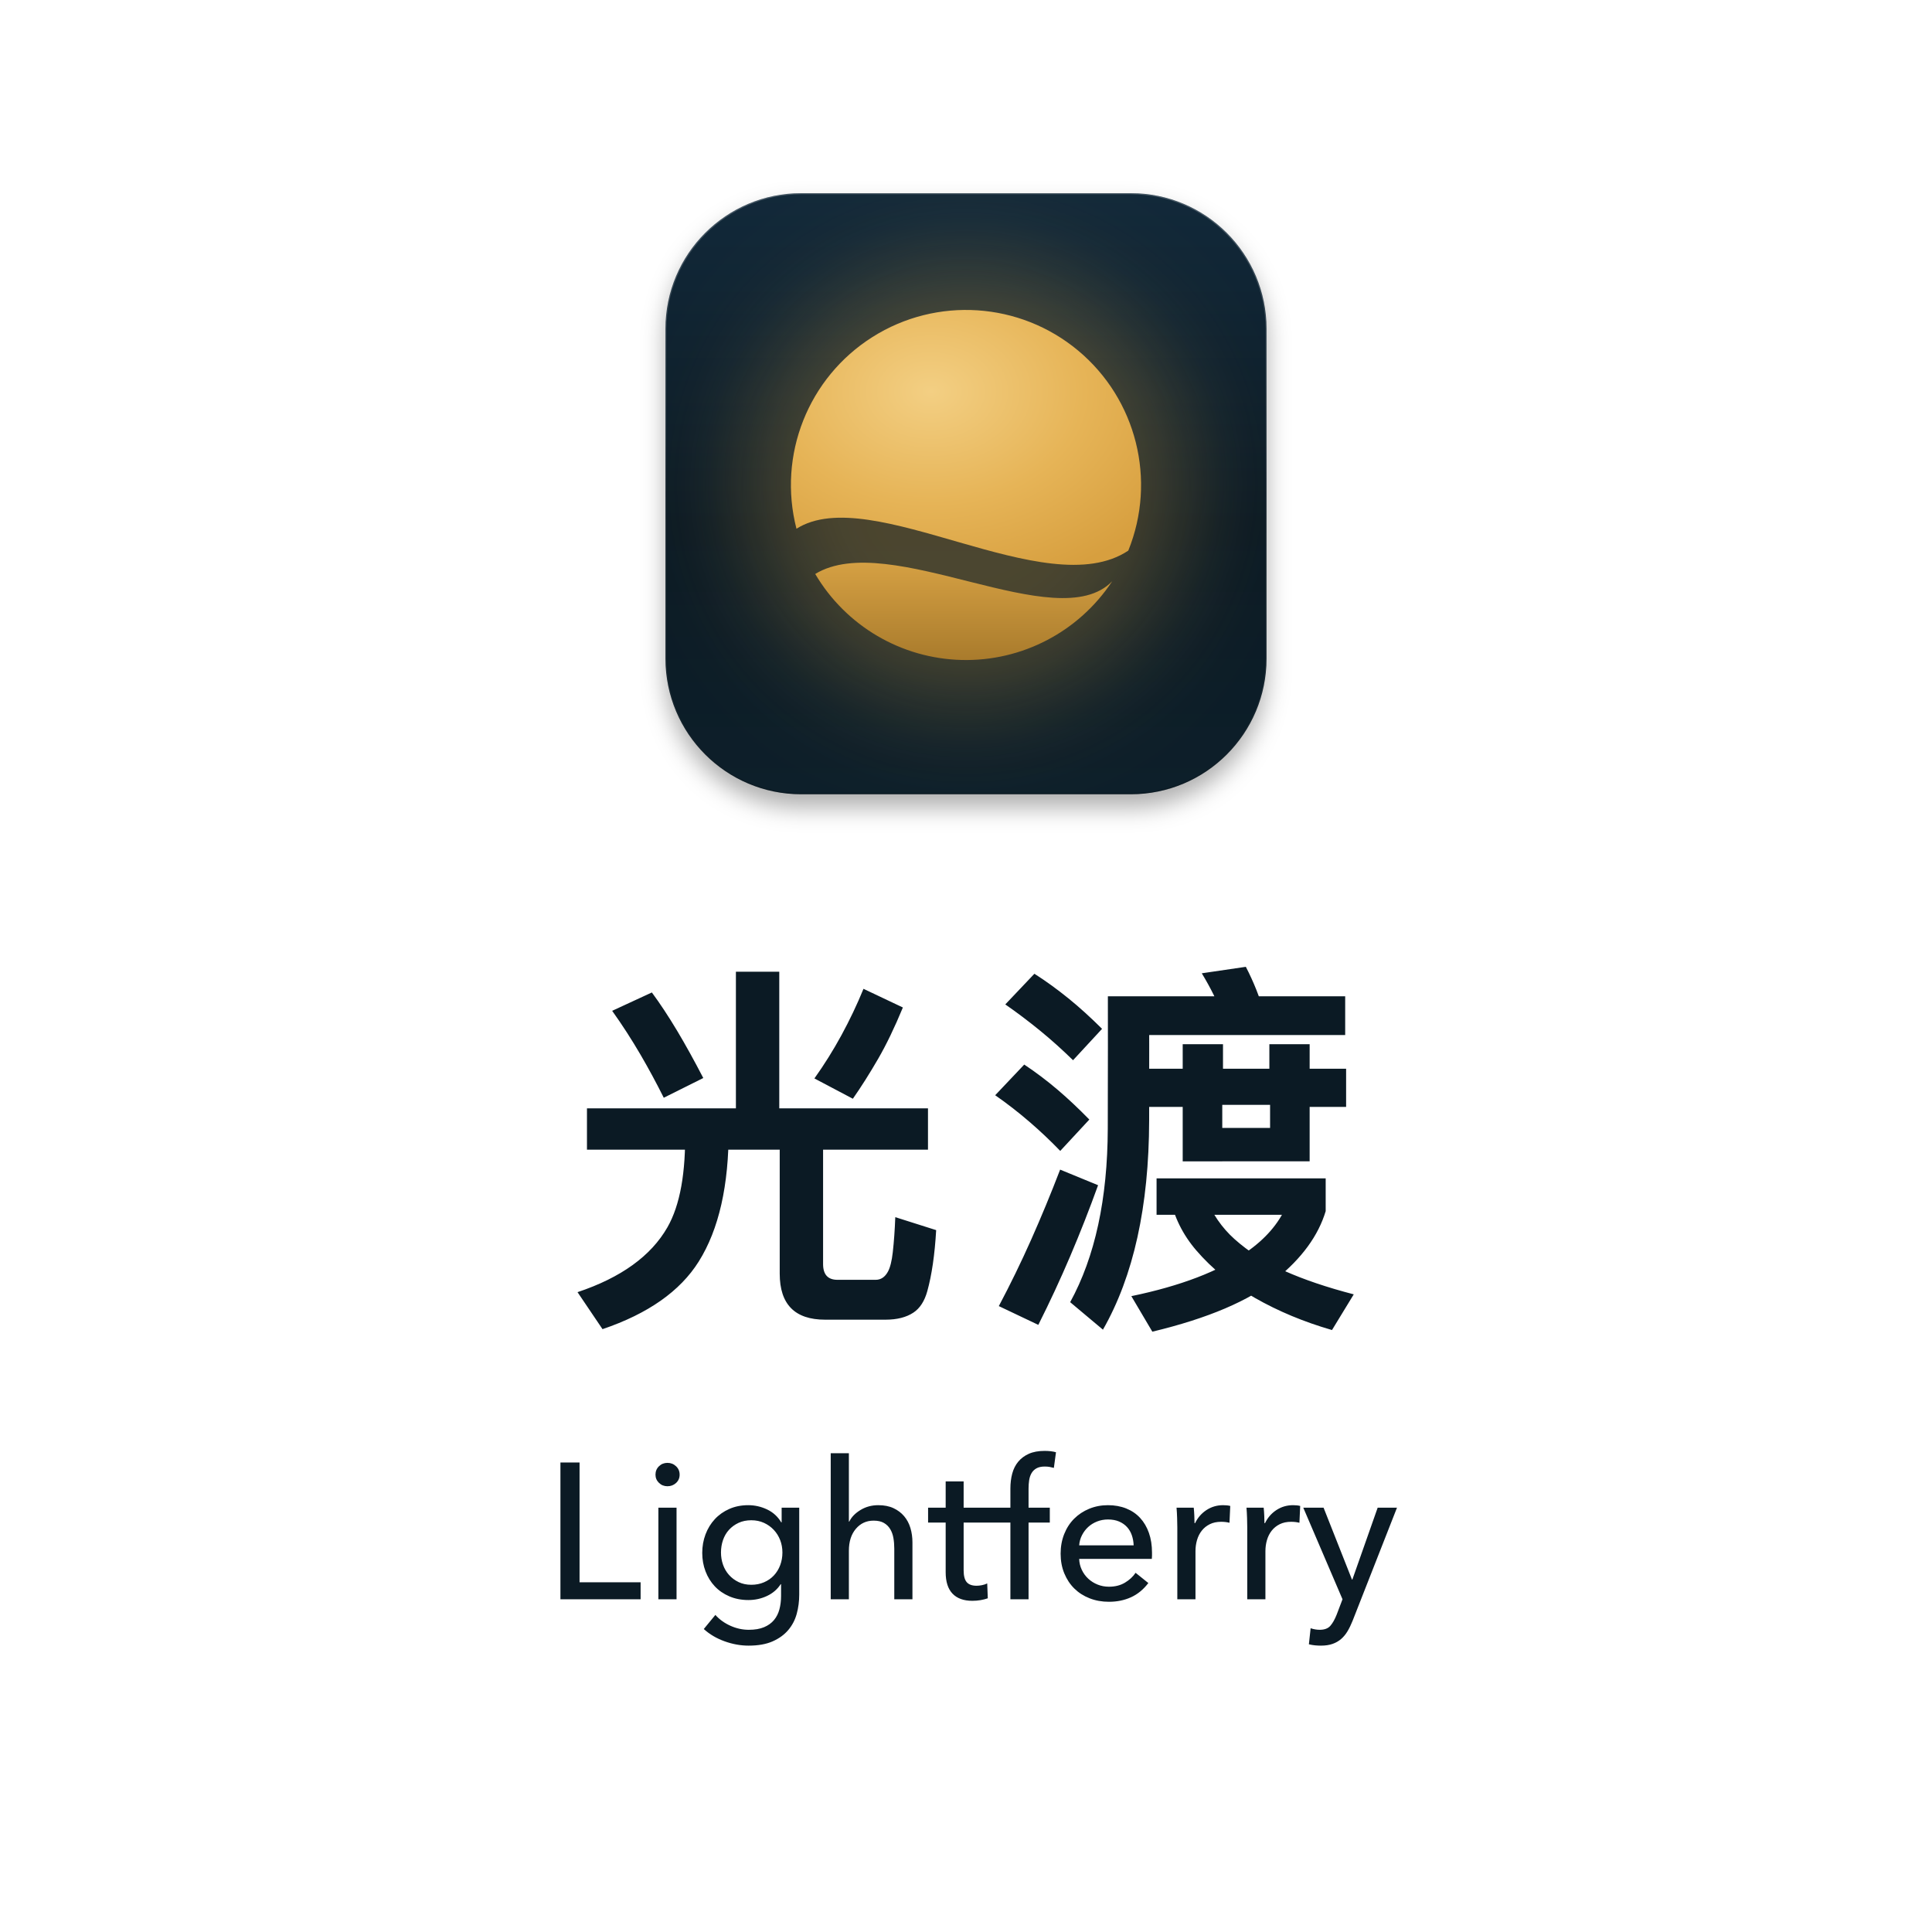
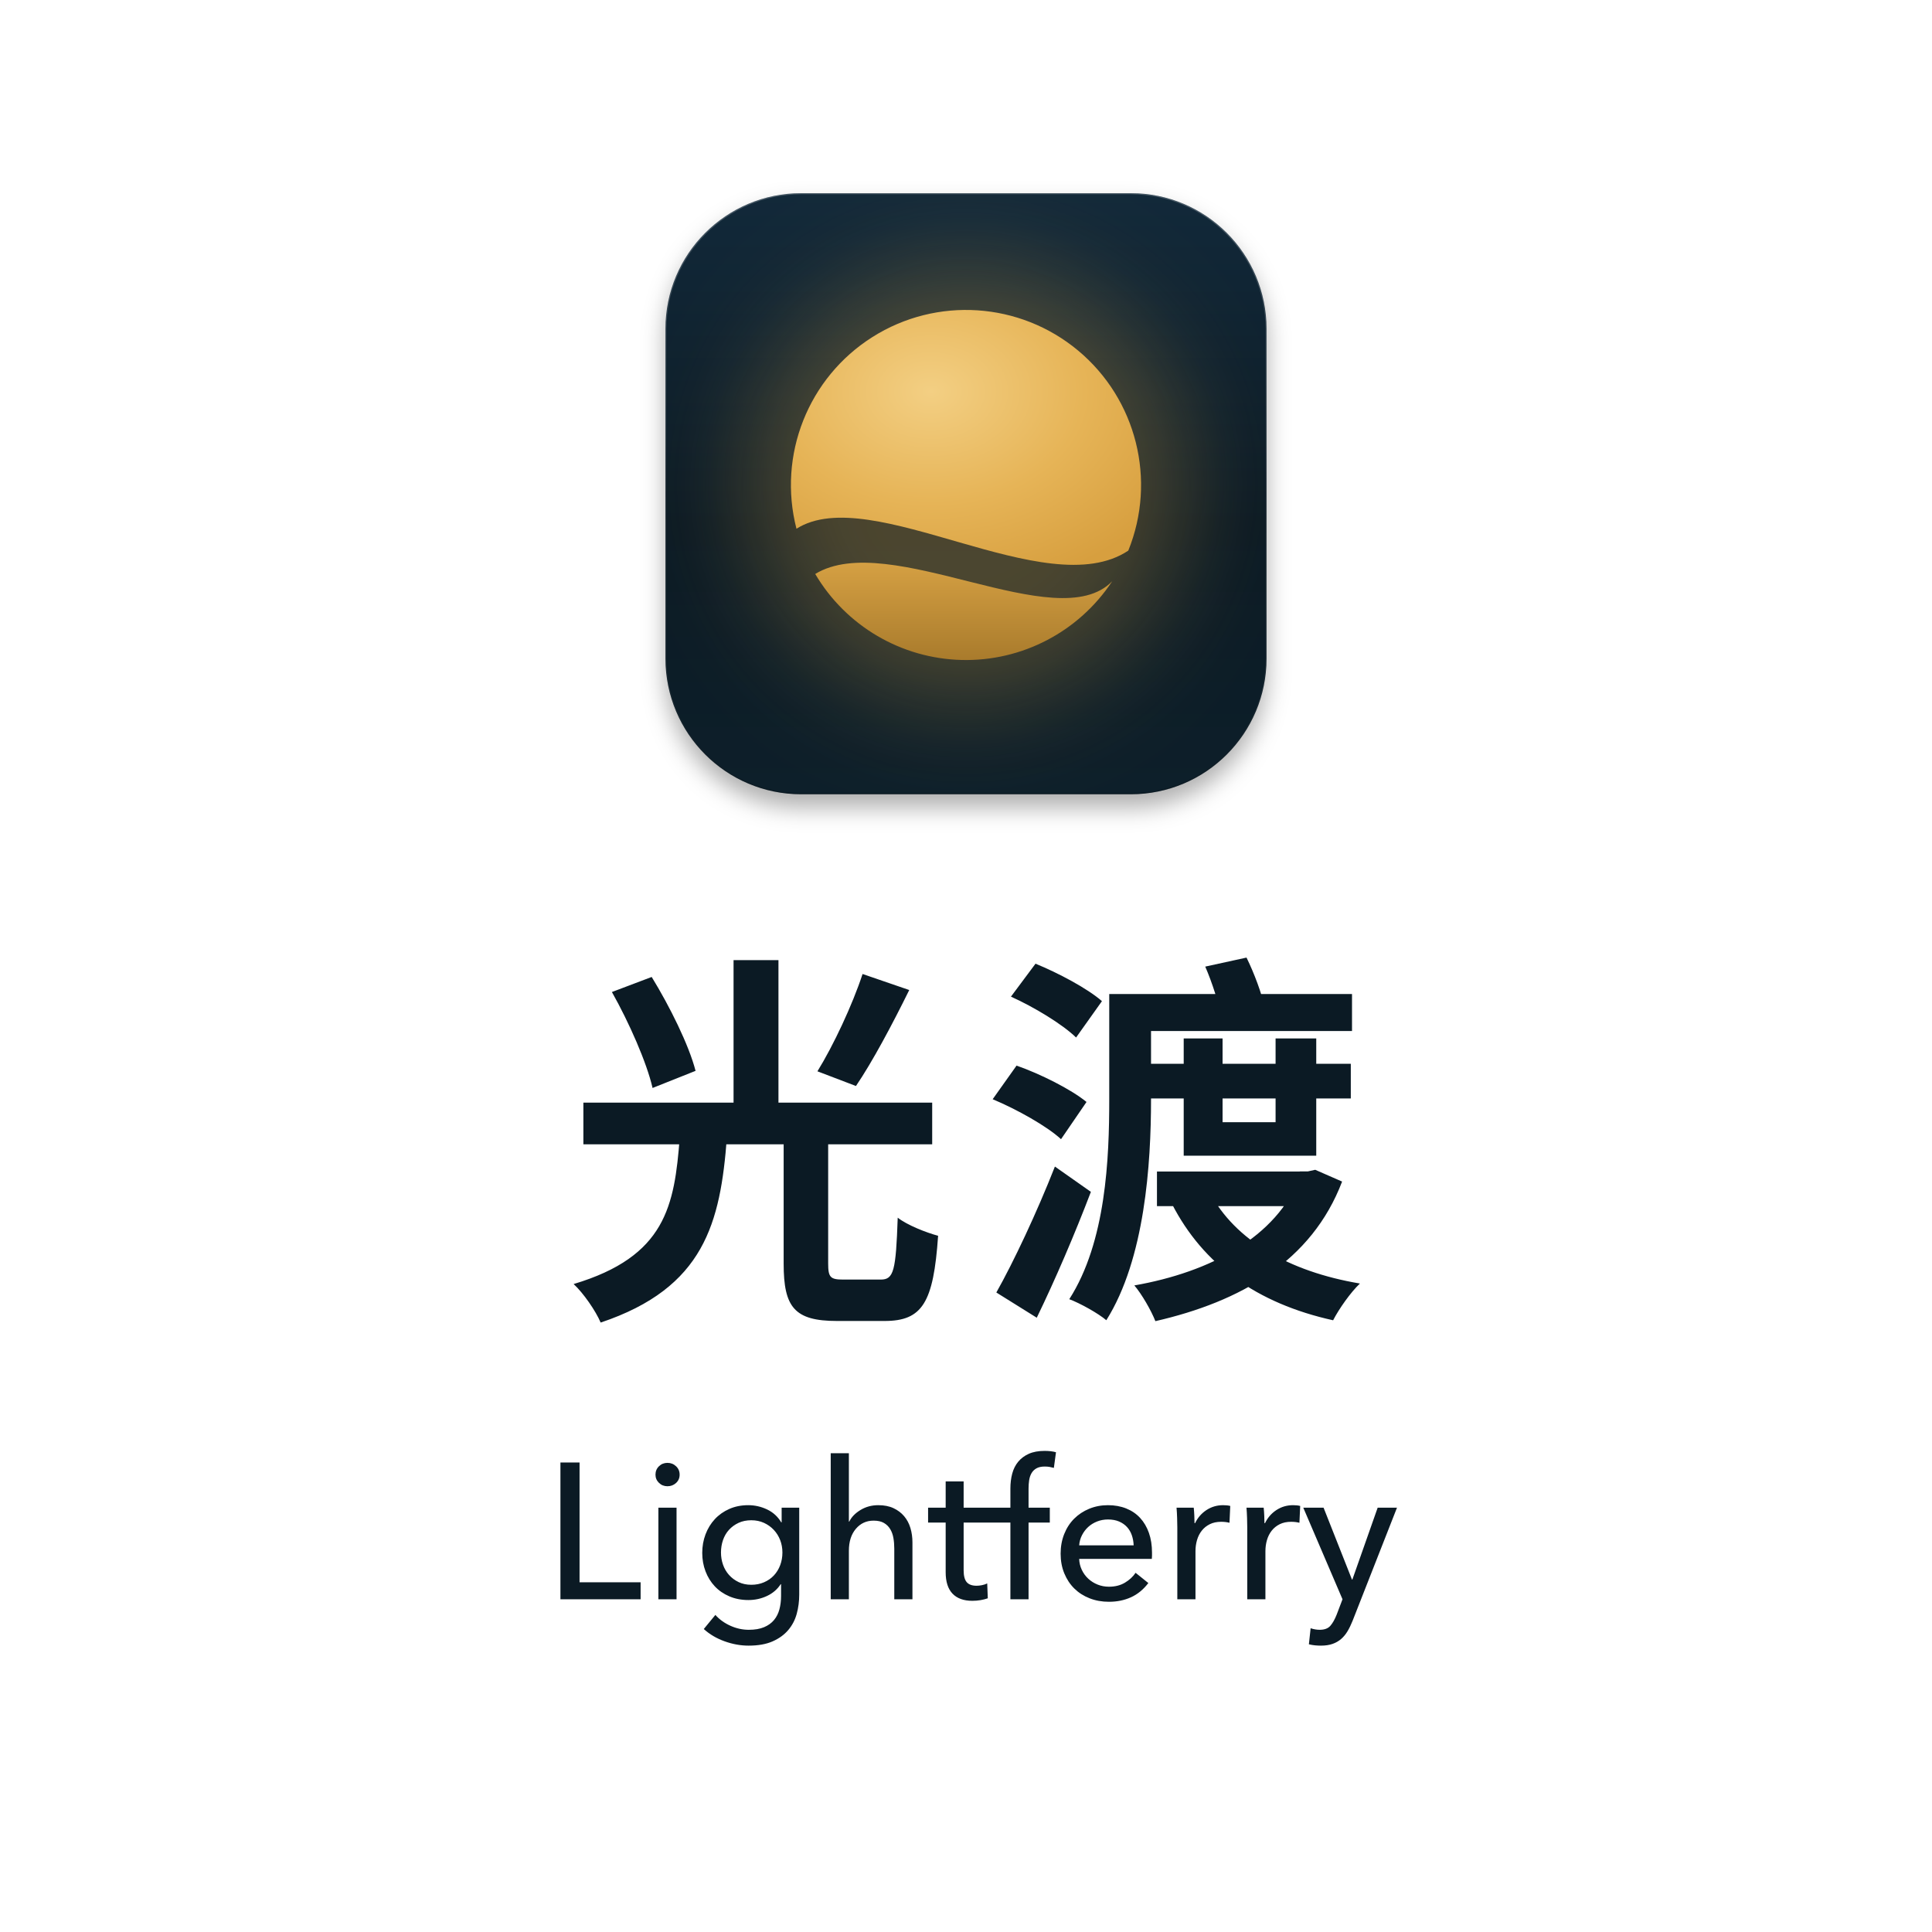
<svg xmlns="http://www.w3.org/2000/svg" width="360" height="360" viewBox="0 0 360 360" role="img" aria-label="光渡 Lightferry">
  <defs>
    <linearGradient id="mark-tile" x1="0" y1="0" x2="0" y2="1">
      <stop stop-color="#12293A" />
      <stop offset="0.55" stop-color="#0B1A24" />
      <stop offset="1" stop-color="#0D1F2A" />
    </linearGradient>
    <radialGradient id="mark-light" cx="0.4" cy="0.32" r="0.8">
      <stop stop-color="#F3CF83" />
      <stop offset="0.55" stop-color="#E6B457" />
      <stop offset="1" stop-color="#D79F3F" />
    </radialGradient>
    <linearGradient id="mark-water" x1="0" y1="0" x2="0" y2="1">
      <stop stop-color="#D5A043" />
      <stop offset="1" stop-color="#A97B2C" />
    </linearGradient>
    <linearGradient id="mark-rim" x1="0" y1="0" x2="0" y2="1">
      <stop stop-color="#FFFFFF" stop-opacity="0.22" />
      <stop offset="0.5" stop-color="#FFFFFF" stop-opacity="0.04" />
      <stop offset="1" stop-color="#000000" stop-opacity="0.2" />
    </linearGradient>
    <filter id="mark-shadow" x="-20%" y="-20%" width="140%" height="140%">
      <feGaussianBlur stdDeviation="16" />
    </filter>
    <filter id="mark-glow" x="-50%" y="-50%" width="200%" height="200%">
      <feGaussianBlur stdDeviation="72" />
    </filter>
    <clipPath id="mark-clip">
      <rect x="100" y="100" width="824" height="824" rx="186" />
    </clipPath>
  </defs>
  <g transform="translate(110.408 22.408) scale(0.13592)">
    <rect x="100" y="118" width="824" height="824" rx="186" fill="#000000" opacity="0.32" filter="url(#mark-shadow)" />
    <rect x="100" y="100" width="824" height="824" rx="186" fill="url(#mark-tile)" />
    <circle cx="512" cy="500" r="300" fill="#E2AC4A" opacity="0.3" filter="url(#mark-glow)" clip-path="url(#mark-clip)" />
    <g transform="translate(192 180) scale(10)">
      <g id="shiguang-shape">
        <path id="light" fill="url(#mark-light)" d="M8.76 38A24 24 0 1 1 54.25 41C43 48.5 19 31.5 8.76 38Z" />
        <path id="water" fill="url(#mark-water)" d="M11.33 44.2C21.5 38 44.5 53 52.04 45.2A24 24 0 0 1 11.33 44.2Z" />
      </g>
    </g>
    <rect x="100.75" y="100.75" width="822.5" height="822.5" rx="185.5" fill="none" stroke="url(#mark-rim)" stroke-width="1.5" />
  </g>
-   <path transform="translate(105.12 240) scale(0.72 -0.72)" fill="#0B1A24" d="M12.428 71.735Q12.428 71.735 22.701 76.484Q25.858 72.222 29.252 66.553Q32.387 61.317 36.01 54.343Q36.01 54.343 25.782 49.237Q22.907 54.992 19.81 60.305Q16.333 66.268 12.428 71.735ZM44.452 81.857Q44.452 81.857 45.372 81.857Q45.372 81.857 55.675 81.857Q55.675 71.678 55.675 61.493Q55.675 51.321 55.675 41.142Q55.675 41.142 44.452 41.142Q44.452 51.318 44.452 61.503Q44.452 71.678 44.452 81.857ZM74.72 48.979Q74.72 48.979 64.769 54.235Q68.586 59.589 71.751 65.398Q74.969 71.304 77.47 77.427Q77.47 77.427 87.665 72.597Q84.435 64.799 81.289 59.362Q77.949 53.59 74.72 48.979ZM93.983 -0.827Q92.908 -4.699 90.39 -6.369Q87.632 -8.198 83.175 -8.2Q79.584 -8.201 75.537 -8.2Q71.393 -8.199 67.548 -8.2Q55.79 -8.204 55.791 3.714Q55.791 22.672 55.791 41.142Q55.791 41.142 67.014 41.142Q67.014 24.057 67.014 6.204Q67.013 2.118 70.738 2.118Q73.146 2.118 75.784 2.118Q78.743 2.118 80.622 2.118Q82.66 2.118 83.813 4.267Q84.671 5.866 85.049 9.237Q85.517 13.415 85.699 18.333Q85.699 18.333 96.279 14.977Q95.733 5.481 93.983 -0.827ZM9.931 -10.651Q9.931 -10.651 3.463 -1.077Q20.338 4.564 26.719 15.692Q31.639 24.272 31.294 41.142Q31.294 41.142 31.294 41.142Q31.294 41.142 42.578 41.142Q42.578 41.142 42.578 41.142Q42.678 19.337 34.826 6.837Q27.603 -4.659 9.931 -10.651ZM94.162 46.49Q94.162 46.49 94.162 35.794Q72.098 35.794 50.035 35.794Q27.97 35.794 5.906 35.794Q5.906 35.794 5.906 46.49Q27.97 46.49 50.034 46.49Q72.098 46.49 94.162 46.49ZM114.168 73.389Q114.168 73.389 121.7 81.327Q126.024 78.583 130.51 74.955Q134.675 71.587 139.213 67.071Q139.213 67.071 131.703 58.95Q127.455 63.099 123.297 66.496Q118.648 70.294 114.168 73.389ZM111.554 49.887Q111.554 49.887 119.073 57.824Q123.526 54.871 127.756 51.269Q131.683 47.924 135.919 43.596Q135.919 43.596 128.391 35.477Q124.605 39.395 120.602 42.852Q116.122 46.721 111.554 49.887ZM130.984 8.269Q127.182 -0.664 122.715 -9.541Q122.715 -9.541 112.494 -4.683Q116.952 3.714 120.863 12.507Q124.806 21.374 128.361 30.637Q128.361 30.637 138.182 26.601Q134.83 17.303 130.984 8.269ZM165.359 56.744Q165.359 56.744 165.359 46.865Q165.359 46.865 146.054 46.865Q146.054 46.865 146.054 56.744Q146.054 56.744 165.359 56.744ZM187.654 56.744Q187.654 56.744 187.654 47.397Q187.654 47.397 165.359 47.397Q165.359 47.397 165.359 56.744Q165.359 56.744 187.654 56.744ZM202.373 56.744Q202.373 56.744 202.373 46.866Q202.373 46.866 187.646 46.866Q187.646 46.866 187.646 56.744Q187.646 56.744 202.373 56.744ZM160.083 63.094Q160.083 63.094 160.979 63.094Q160.979 63.094 170.511 63.094Q170.511 60.272 170.511 57.447Q170.511 54.627 170.511 51.805Q170.511 51.805 160.083 51.805Q160.083 54.627 160.083 57.451Q160.083 60.272 160.083 63.094ZM182.509 63.093Q182.509 63.093 183.405 63.093Q183.405 63.093 192.936 63.093Q192.936 60.271 192.936 57.446Q192.936 54.627 192.936 51.805Q192.936 51.805 182.509 51.805Q182.509 54.626 182.509 57.451Q182.509 60.271 182.509 63.093ZM187.657 41.427Q187.657 41.427 187.657 32.787Q187.657 32.787 165.359 32.787Q165.359 32.787 165.359 41.427Q165.359 41.427 187.657 41.427ZM182.695 51.804Q182.695 51.804 183.907 51.804Q183.907 51.804 192.934 51.804Q192.934 47.046 192.934 42.293Q192.934 37.541 192.934 32.787Q192.934 32.787 182.695 32.787Q182.695 37.541 182.695 42.298Q182.695 47.05 182.695 51.804ZM160.083 51.805Q160.083 51.805 161.295 51.805Q161.295 51.805 170.322 51.805Q170.322 47.045 170.322 42.289Q170.322 37.536 170.322 32.779Q170.322 32.779 160.083 32.779Q160.083 37.535 160.083 42.295Q160.083 47.049 160.083 51.805ZM202.133 75.494Q202.133 75.494 202.133 65.47Q202.133 65.47 146.054 65.47Q146.054 65.47 146.054 75.494Q146.054 75.494 202.133 75.494ZM139.441 -10.784Q139.441 -10.784 130.959 -3.668Q140.61 13.94 140.691 41.283Q140.731 54.56 140.726 62.383Q140.717 75.494 140.717 75.494Q140.717 75.494 141.471 75.494Q141.471 75.494 151.391 75.494Q151.391 75.494 151.415 62.442Q151.427 55.152 151.4 43.406Q151.324 10.004 139.441 -10.784ZM165.02 81.447Q165.02 81.447 176.42 83.123Q177.97 80.131 179.159 77.127Q180.41 73.963 181.473 70.342Q181.473 70.342 170.59 70.342Q169.499 73.02 168.168 75.723Q166.758 78.587 165.02 81.447ZM178.76 -2.559Q169.74 2.589 163.61 9.718Q158.298 15.894 156.748 23.657Q156.748 23.657 165.901 23.657Q168.603 17.032 173.475 12.674Q178.999 7.733 186.433 4.417Q193.976 1.053 204.351 -1.644Q204.351 -1.644 198.719 -10.878Q187.829 -7.734 178.76 -2.559ZM152.225 -11.305Q152.225 -11.305 146.79 -2.107Q165.899 1.847 176.606 9.304Q183.882 14.373 186.82 21.043Q186.82 21.043 186.829 28.374Q186.829 28.374 197.086 28.374Q197.086 28.374 197.086 19.887Q194.221 10.375 184.295 2.354Q173.799 -6.128 152.225 -11.305ZM191.958 28.374Q191.958 28.374 191.958 18.94Q191.958 18.94 153.319 18.94Q153.319 18.94 153.319 28.374Q153.319 28.374 191.958 28.374Z" />
+   <path transform="translate(105.12 240) scale(0.72 -0.72)" fill="#0B1A24" d="M56.809 39.436L56.809 6.274C56.809 -4.95 59.586 -8.534 70.596 -8.534C72.68 -8.534 80.709 -8.534 82.921 -8.534C92.696 -8.534 95.596 -3.83 96.78 13.515C93.735 14.326 88.736 16.287 86.329 18.202C85.856 4.417 85.302 2.182 81.944 2.182C80.04 2.182 73.791 2.182 72.222 2.182C68.891 2.182 68.329 2.763 68.329 6.347L68.329 39.436ZM29.914 38.936C28.552 21.291 26.309 8.159 2.455 1.025C4.981 -1.302 8.172 -5.935 9.449 -8.945C36.305 0.05 40.437 16.896 42.118 38.936ZM12.359 76.6C16.817 68.7 21.395 58.292 22.883 51.765L34.011 56.198C32.276 62.925 27.306 72.914 22.656 80.495ZM77.233 81.264C74.617 73.291 69.686 62.76 65.551 56.079L75.521 52.277C79.756 58.492 84.945 68.25 89.31 77.116ZM4.977 47.975L4.977 37.186L95.25 37.186L95.25 47.975ZM43.844 84.853L43.844 43.561L55.464 43.561L55.464 84.853ZM146.295 76.075L146.295 66.501L203.899 66.501L203.899 76.075ZM150.576 58.022L150.576 49.059L203.587 49.059L203.587 58.022ZM153.421 30.145L153.421 21.182L193.969 21.182L193.969 30.145ZM141.07 76.075L141.07 48.837C141.07 33.591 140.262 11.976 130.73 -2.897C133.503 -3.928 138.255 -6.573 140.316 -8.342C150.312 7.535 151.886 32.168 151.886 48.81L151.886 76.075ZM160.342 64.581L160.342 34.239L194.644 34.239L194.644 64.581L184.12 64.581L184.12 42.91L170.4 42.91L170.4 64.581ZM190.374 30.172L190.374 28.696C184.362 13.218 167.314 4.121 147.568 0.667C149.483 -1.567 151.936 -5.835 153.012 -8.58C174.966 -3.55 193.455 6.843 201.336 27.546L194.377 30.591L192.462 30.172ZM167.139 24.609L157.307 21.736C165.391 6.043 179.243 -3.98 199.009 -8.353C200.504 -5.435 203.569 -1.075 205.949 1.159C187.398 4.275 173.654 12.445 167.139 24.609ZM115.632 75.402C121.559 72.74 129.016 68.232 132.489 64.824L139.184 74.237C135.445 77.518 127.815 81.56 121.988 83.93ZM110.901 48.855C117.155 46.248 124.966 41.867 128.593 38.513L135.187 48.145C131.222 51.398 123.237 55.414 117.084 57.557ZM111.851 -1.163L122.313 -7.691C127.121 2.204 132.187 14.043 136.322 24.882L127.009 31.43C122.355 19.58 116.286 6.684 111.851 -1.163ZM165.916 83.177C167.705 79.057 169.521 73.465 170.029 69.992L181.248 72.699C180.594 76.118 178.586 81.464 176.598 85.511Z" />
  <path transform="translate(101.332 298) scale(0.36 -0.36)" fill="#0B1A24" d="M18.5 8.8L50.1 8.8L50.1 0L8.6 0L8.6 70.8L18.5 70.8ZM68.7 0L59.3 0L59.3 47.4L68.7 47.4ZM70.3 64.5Q70.3 61.9 68.45 60.2Q66.6 58.5 64 58.5Q61.4 58.5 59.6 60.25Q57.8 62 57.8 64.5Q57.8 67.1 59.6 68.85Q61.4 70.6 64 70.6Q66.6 70.6 68.45 68.85Q70.3 67.1 70.3 64.5ZM88.8 -8.1Q91.9 -11.6 96.55 -13.7Q101.2 -15.8 106.1 -15.8Q110.8 -15.8 114 -14.45Q117.2 -13.1 119.15 -10.75Q121.1 -8.4 121.95 -5.2Q122.8 -2 122.8 1.7L122.8 7.8L122.6 7.8Q120 3.8 115.5 1.7Q111 -0.4 105.9 -0.4Q100.5 -0.4 96.05 1.5Q91.6 3.4 88.5 6.7Q85.4 10 83.7 14.45Q82 18.9 82 24Q82 29.1 83.7 33.6Q85.4 38.1 88.5 41.45Q91.6 44.8 96 46.75Q100.4 48.7 105.8 48.7Q110.9 48.7 115.55 46.5Q120.2 44.3 122.9 39.8L123.1 39.8L123.1 47.4L132.2 47.4L132.2 2.4Q132.2 -2.8 130.9 -7.55Q129.6 -12.3 126.5 -15.95Q123.4 -19.6 118.4 -21.8Q113.4 -24 106 -24Q99.8 -24 93.55 -21.75Q87.3 -19.5 82.8 -15.4ZM91.7 24.2Q91.7 20.9 92.75 17.9Q93.8 14.9 95.85 12.6Q97.9 10.3 100.8 8.9Q103.7 7.5 107.4 7.5Q111 7.5 114 8.8Q117 10.1 119.1 12.35Q121.2 14.6 122.35 17.65Q123.5 20.7 123.5 24.2Q123.5 27.6 122.35 30.6Q121.2 33.6 119.05 35.9Q116.9 38.2 113.95 39.55Q111 40.9 107.4 40.9Q103.7 40.9 100.8 39.55Q97.9 38.2 95.85 35.95Q93.8 33.7 92.75 30.65Q91.7 27.6 91.7 24.2ZM158.1 40.2Q159.8 43.7 163.9 46.2Q168 48.7 173.1 48.7Q177.7 48.7 181 47.15Q184.3 45.6 186.5 43Q188.7 40.4 189.75 36.9Q190.8 33.4 190.8 29.4L190.8 0L181.4 0L181.4 26.2Q181.4 29.1 180.95 31.7Q180.5 34.3 179.3 36.3Q178.1 38.3 176.05 39.5Q174 40.7 170.7 40.7Q165.1 40.7 161.5 36.45Q157.9 32.2 157.9 25.1L157.9 0L148.5 0L148.5 75.6L157.9 75.6L157.9 40.2ZM236 39.7L217.3 39.7L217.3 15Q217.3 10.7 218.9 8.85Q220.5 7 224 7Q225.3 7 226.8 7.3Q228.3 7.6 229.5 8.2L229.8 0.5Q228.1 -0.1 226.05 -0.45Q224 -0.8 221.8 -0.8Q215.1 -0.8 211.55 2.9Q208 6.6 208 14L208 39.7L198.9 39.7L198.9 47.4L208 47.4L208 61L217.3 61L217.3 47.4L236 47.4ZM261.9 39.7L250.9 39.7L250.9 0L241.5 0L241.5 39.7L232.1 39.7L232.1 47.4L241.5 47.4L241.5 57.3Q241.5 61.5 242.45 65.05Q243.4 68.6 245.55 71.2Q247.7 73.8 251.05 75.3Q254.4 76.8 259.2 76.8Q262.6 76.8 265.1 76.1L264 68Q262.9 68.3 261.8 68.5Q260.7 68.7 259.3 68.7Q256.6 68.7 254.95 67.75Q253.3 66.8 252.4 65.2Q251.5 63.6 251.2 61.55Q250.9 59.5 250.9 57.3L250.9 47.4L261.9 47.4ZM305.3 27.9Q305.2 30.7 304.35 33.15Q303.5 35.6 301.85 37.4Q300.2 39.2 297.75 40.25Q295.3 41.3 292 41.3Q289 41.3 286.35 40.25Q283.7 39.2 281.75 37.4Q279.8 35.6 278.55 33.15Q277.3 30.7 277.1 27.9ZM314.8 24.1Q314.8 23.3 314.8 22.5Q314.8 21.7 314.7 20.9L277.1 20.9Q277.2 17.9 278.45 15.25Q279.7 12.6 281.8 10.65Q283.9 8.7 286.65 7.6Q289.4 6.5 292.5 6.5Q297.3 6.5 300.8 8.6Q304.3 10.7 306.3 13.7L312.9 8.4Q309.1 3.4 303.95 1.05Q298.8 -1.3 292.5 -1.3Q287.1 -1.3 282.5 0.5Q277.9 2.3 274.6 5.55Q271.3 8.8 269.4 13.4Q267.5 18 267.5 23.6Q267.5 29.1 269.35 33.75Q271.2 38.4 274.5 41.7Q277.8 45 282.3 46.85Q286.8 48.7 292 48.7Q297.2 48.7 301.45 47Q305.7 45.3 308.65 42.1Q311.6 38.9 313.2 34.35Q314.8 29.8 314.8 24.1ZM327.9 37.2Q327.9 39.1 327.8 42.1Q327.7 45.1 327.5 47.4L336.4 47.4Q336.6 45.6 336.7 43.25Q336.8 40.9 336.8 39.4L337.1 39.4Q339.1 43.6 342.95 46.15Q346.8 48.7 351.6 48.7Q353.8 48.7 355.3 48.3L354.9 39.6Q352.9 40.1 350.6 40.1Q347.2 40.1 344.7 38.85Q342.2 37.6 340.55 35.5Q338.9 33.4 338.1 30.65Q337.3 27.9 337.3 24.9L337.3 0L327.9 0ZM364.1 37.2Q364.1 39.1 364 42.1Q363.9 45.1 363.7 47.4L372.6 47.4Q372.8 45.6 372.9 43.25Q373 40.9 373 39.4L373.3 39.4Q375.3 43.6 379.15 46.15Q383 48.7 387.8 48.7Q390 48.7 391.5 48.3L391.1 39.6Q389.1 40.1 386.8 40.1Q383.4 40.1 380.9 38.85Q378.4 37.6 376.75 35.5Q375.1 33.4 374.3 30.65Q373.5 27.9 373.5 24.9L373.5 0L364.1 0ZM418.3 10.2L418.5 10.2L431.6 47.4L441.6 47.4L418.6 -11.2Q417.4 -14.2 416 -16.55Q414.6 -18.9 412.7 -20.55Q410.8 -22.2 408.25 -23.1Q405.7 -24 402.2 -24Q400.7 -24 399.15 -23.85Q397.6 -23.7 396 -23.3L396.9 -15Q399.3 -15.8 401.6 -15.8Q405.3 -15.8 407.1 -13.75Q408.9 -11.7 410.4 -7.9L413.4 0L393.1 47.4L403.6 47.4Z" />
</svg>
